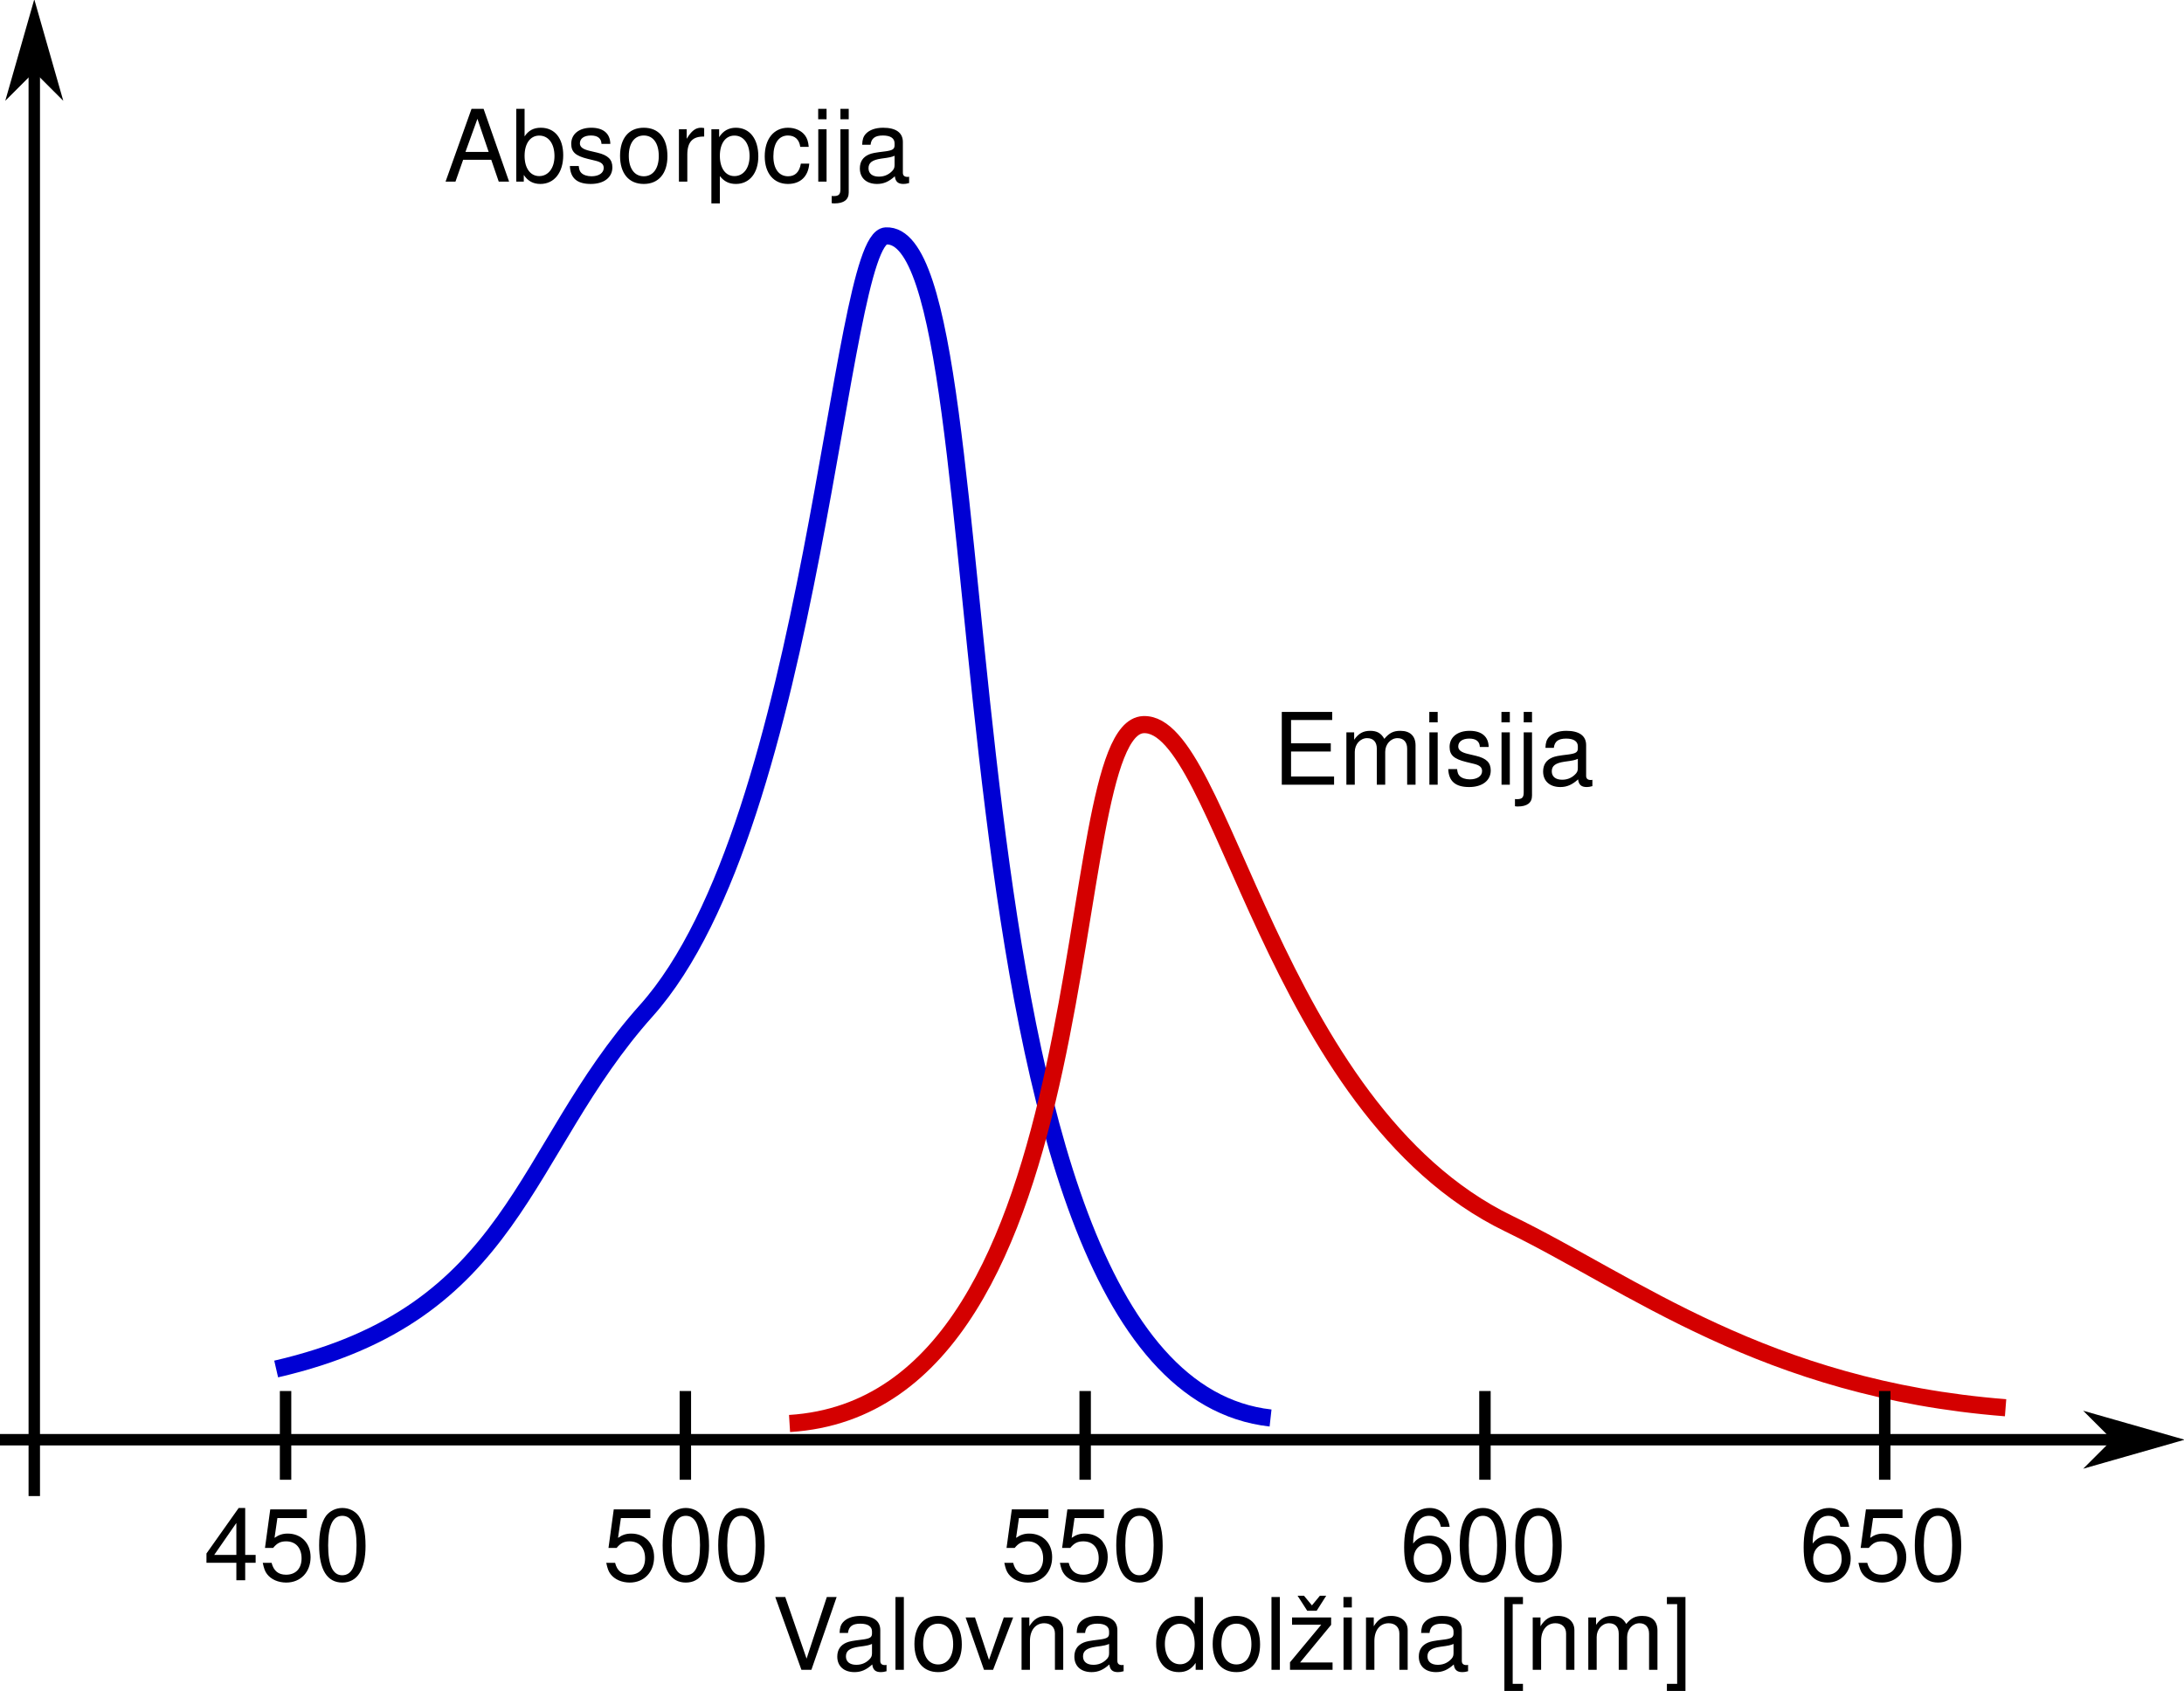
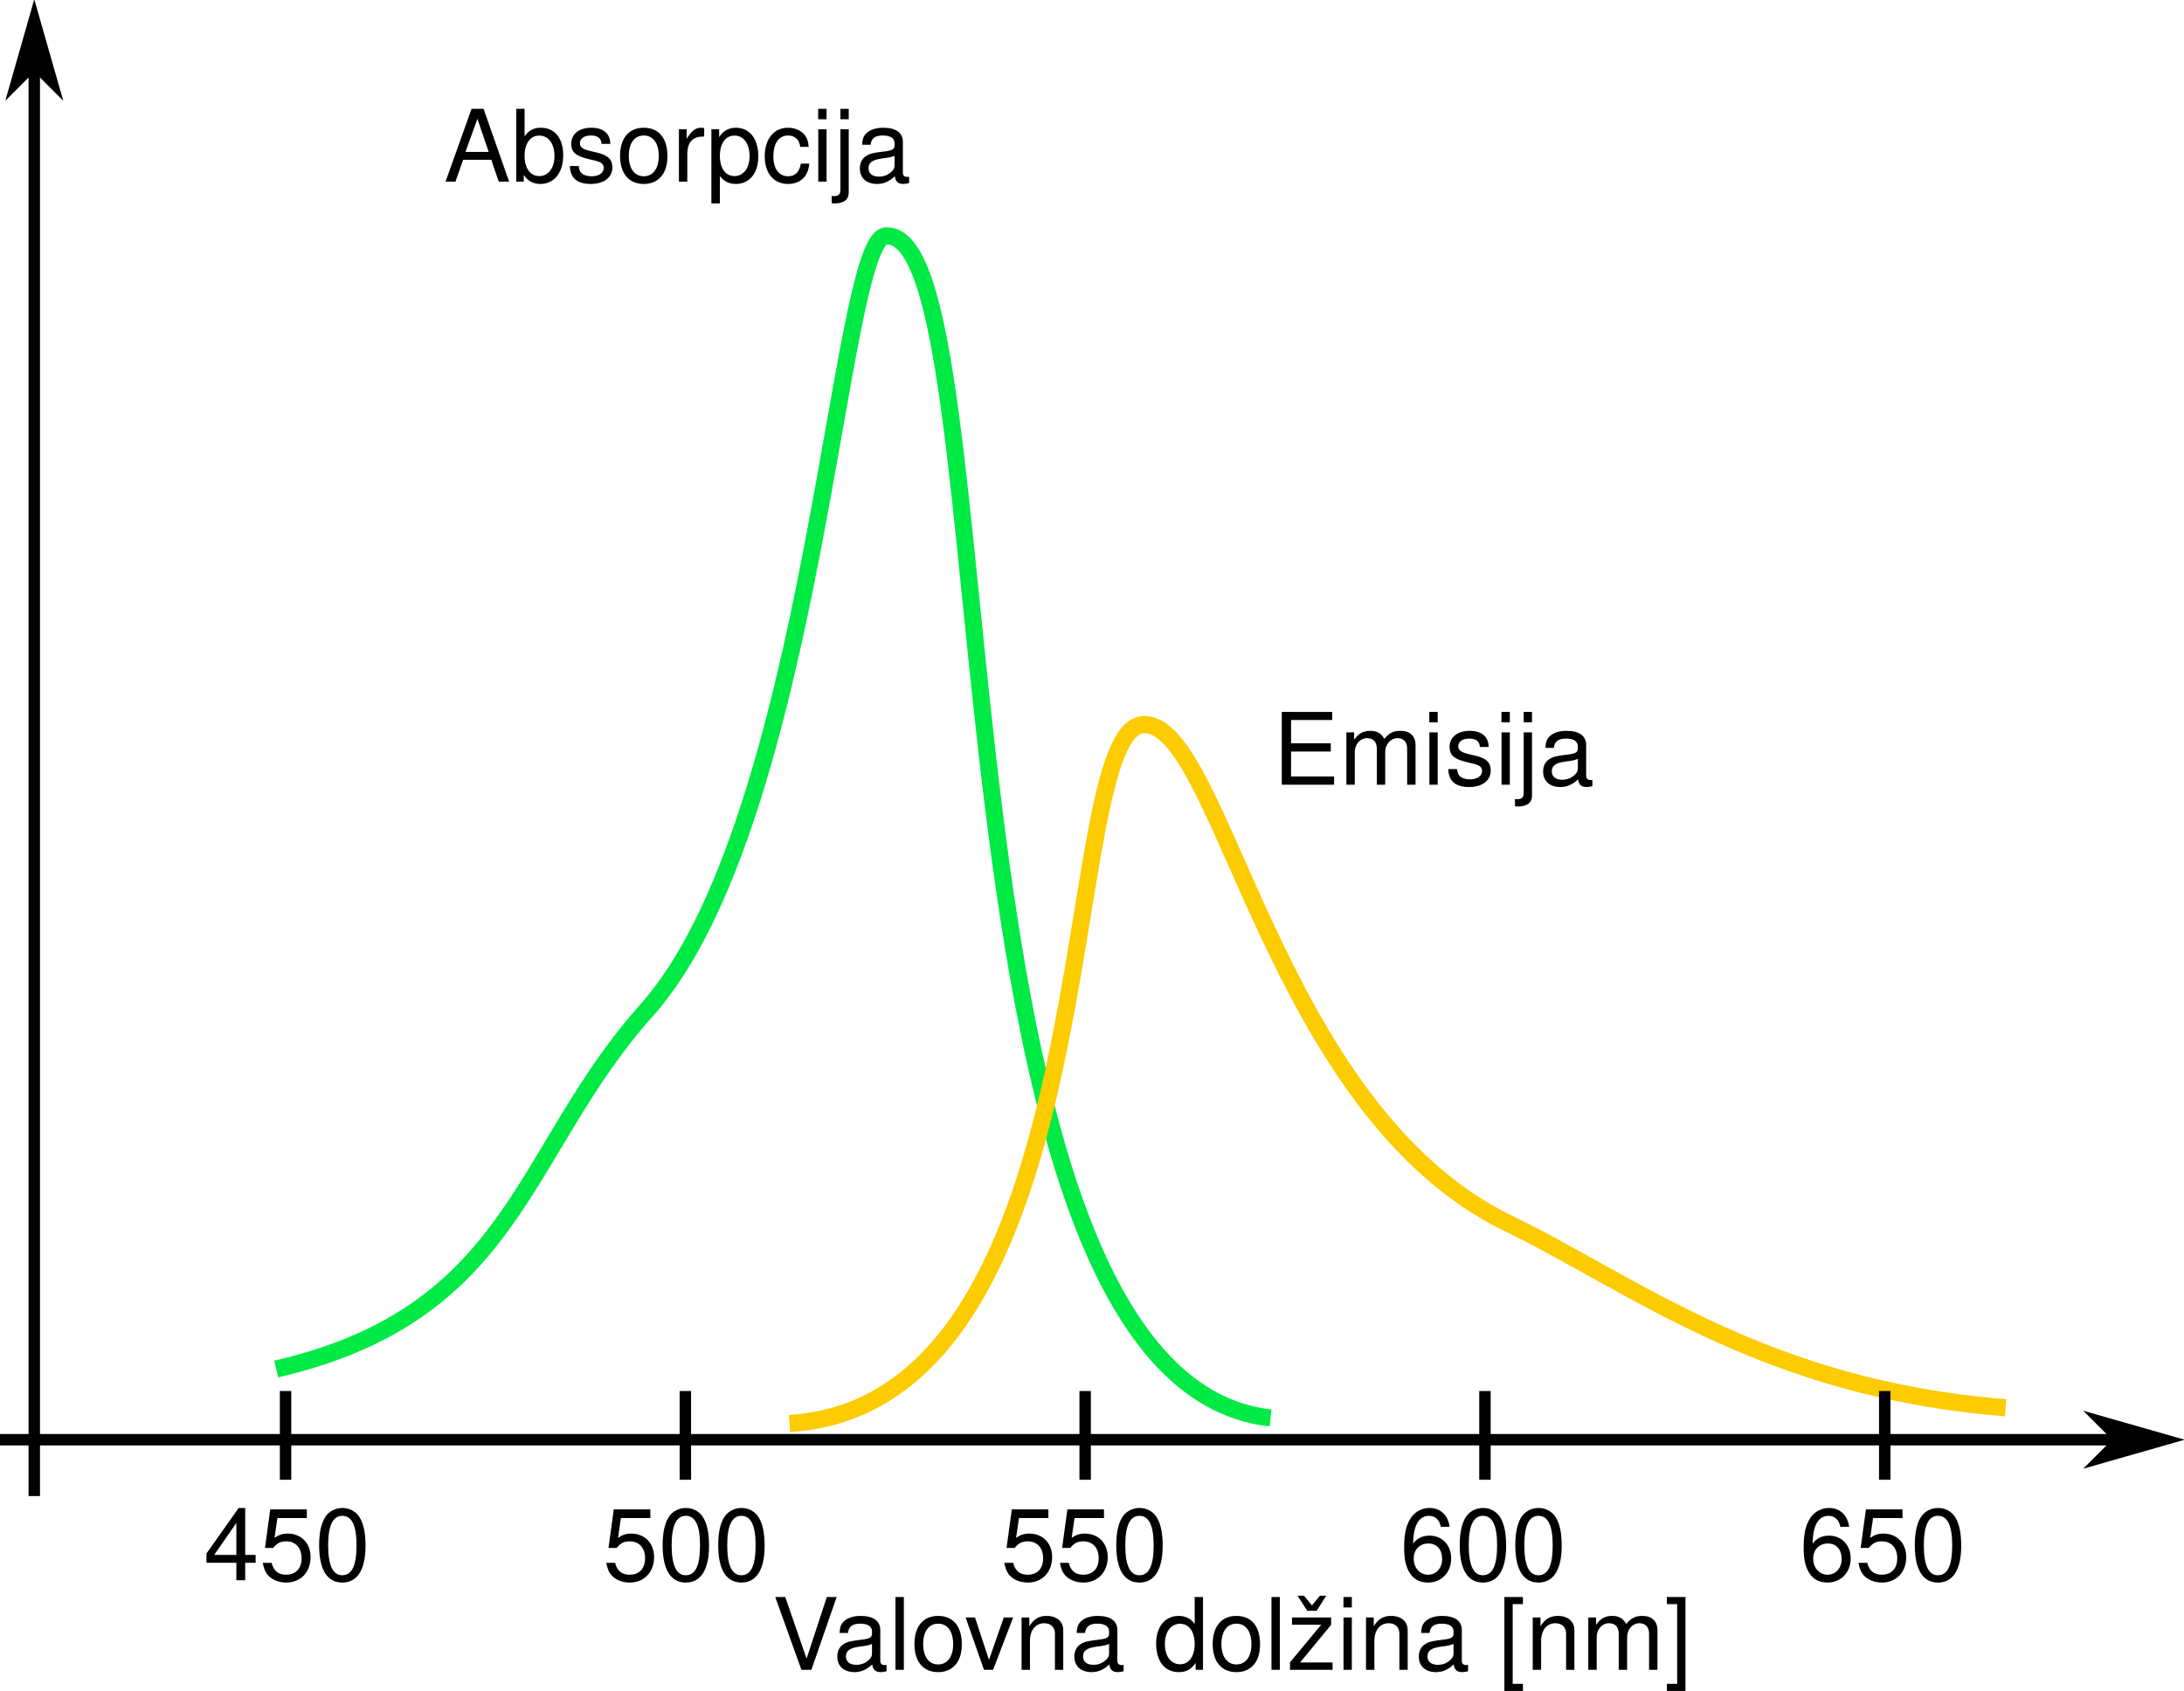
<svg xmlns="http://www.w3.org/2000/svg" width="107.921mm" height="83.574mm" viewBox="0 0 382.397 296.127" id="svg3560" version="1.1">
  <defs id="defs3562">
    <marker orient="auto" refY="0" refX="0" id="Arrow1Mend-3" style="overflow:visible">
      <path id="path4180-6" d="M 0,0 5,-5 -12.5,0 5,5 0,0 Z" style="fill:#000000;fill-opacity:1;fill-rule:evenodd;stroke:#000000;stroke-width:1pt;stroke-opacity:1" transform="matrix(-0.4,0,0,-0.4,-4,0)" />
    </marker>
    <marker orient="auto" refY="0" refX="0" id="Arrow1Mend" style="overflow:visible">
      <path id="path4180" d="M 0,0 5,-5 -12.5,0 5,5 0,0 Z" style="fill:#000000;fill-opacity:1;fill-rule:evenodd;stroke:#000000;stroke-width:1pt;stroke-opacity:1" transform="matrix(-0.4,0,0,-0.4,-4,0)" />
    </marker>
  </defs>
  <g id="layer1" transform="translate(-210.3382,-18.58438)">
    <path style="fill:none;fill-rule:evenodd;stroke:#000000;stroke-width:2;stroke-linecap:butt;stroke-linejoin:miter;stroke-miterlimit:4;stroke-dasharray:none;stroke-opacity:1;marker-end:url(#Arrow1Mend)" d="m 216.34,280.574 0,-258.17" id="path4165" />
    <path style="fill:none;fill-rule:evenodd;stroke:#000000;stroke-width:2;stroke-linecap:butt;stroke-linejoin:miter;stroke-miterlimit:4;stroke-dasharray:none;stroke-opacity:1;marker-end:url(#Arrow1Mend-3)" d="m 210.338,270.708 378.577,0" id="path4165-7" />
-     <path style="fill:none;fill-rule:evenodd;stroke:#0000d4;stroke-width:3;stroke-linecap:butt;stroke-linejoin:miter;stroke-miterlimit:4;stroke-dasharray:none;stroke-opacity:1" d="m 258.692,258.323 c 42.085,-9.713 42.709,-38.051 64.82,-62.77 29.5,-32.981 33.59,-135.282 41.949,-135.657 22.231,-0.997 5.728,200.138 67.339,207.009" id="path3555" />
-     <path style="fill:none;fill-rule:evenodd;stroke:#d40000;stroke-width:3;stroke-linecap:butt;stroke-linejoin:miter;stroke-miterlimit:4;stroke-dasharray:none;stroke-opacity:1" d="m 348.581,267.868 c 56.466,-3.52 46.562,-121.661 61.942,-122.386 13.822,-0.652 22.475,67.265 63.954,87.373 21.719,10.529 44.791,28.937 87.019,32.253" id="path3557" />
+     <path style="fill:none;fill-rule:evenodd;stroke:#00ea46;stroke-width:3;stroke-linecap:butt;stroke-linejoin:miter;stroke-miterlimit:4;stroke-dasharray:none;stroke-opacity:1" d="m 258.692,258.323 c 42.085,-9.713 42.709,-38.051 64.82,-62.77 29.5,-32.981 33.59,-135.282 41.949,-135.657 22.231,-0.997 5.728,200.138 67.339,207.009" id="path3555" />
+     <path style="fill:none;fill-rule:evenodd;stroke:#fccb00;stroke-width:3;stroke-linecap:butt;stroke-linejoin:miter;stroke-miterlimit:4;stroke-dasharray:none;stroke-opacity:1" d="m 348.581,267.868 c 56.466,-3.52 46.562,-121.661 61.942,-122.386 13.822,-0.652 22.475,67.265 63.954,87.373 21.719,10.529 44.791,28.937 87.019,32.253" id="path3557" />
    <path style="fill:none;fill-rule:evenodd;stroke:#000000;stroke-width:2;stroke-linecap:butt;stroke-linejoin:miter;stroke-miterlimit:4;stroke-dasharray:none;stroke-opacity:1" d="m 260.338,262.18 -1e-5,15.539" id="path3396" />
    <path style="fill:none;fill-rule:evenodd;stroke:#000000;stroke-width:2;stroke-linecap:butt;stroke-linejoin:miter;stroke-miterlimit:4;stroke-dasharray:none;stroke-opacity:1" d="m 330.338,262.18 -1e-5,15.539" id="path3396-6" />
    <path style="fill:none;fill-rule:evenodd;stroke:#000000;stroke-width:2;stroke-linecap:butt;stroke-linejoin:miter;stroke-miterlimit:4;stroke-dasharray:none;stroke-opacity:1" d="m 400.338,262.18 -1e-5,15.539" id="path3396-6-5" />
    <path style="fill:none;fill-rule:evenodd;stroke:#000000;stroke-width:2;stroke-linecap:butt;stroke-linejoin:miter;stroke-miterlimit:4;stroke-dasharray:none;stroke-opacity:1" d="m 470.338,262.18 -1e-5,15.539" id="path3396-6-5-5" />
    <path style="fill:none;fill-rule:evenodd;stroke:#000000;stroke-width:2;stroke-linecap:butt;stroke-linejoin:miter;stroke-miterlimit:4;stroke-dasharray:none;stroke-opacity:1" d="m 540.338,262.18 -10e-6,15.539" id="path3396-6-5-5-2" />
    <text id="text12643-5" y="311.001" x="345.547" style="font-style:normal;font-variant:normal;font-weight:normal;font-stretch:normal;font-size:56px;line-height:125%;font-family:'Nimbus Sans L';-inkscape-font-specification:Sans;letter-spacing:0px;word-spacing:0px;fill:#000000;fill-opacity:1;stroke:none;stroke-width:1px;stroke-linecap:butt;stroke-linejoin:miter;stroke-opacity:1" xml:space="preserve">
      <tspan style="font-size:17.5px" y="311.001" x="345.547" id="tspan12645-3">Valovna dolžina [nm]</tspan>
    </text>
    <text id="text12643-5-9" y="295.316" x="246.004" style="font-style:normal;font-variant:normal;font-weight:normal;font-stretch:normal;font-size:56px;line-height:125%;font-family:'Nimbus Sans L';-inkscape-font-specification:Sans;letter-spacing:0px;word-spacing:0px;fill:#000000;fill-opacity:1;stroke:none;stroke-width:1px;stroke-linecap:butt;stroke-linejoin:miter;stroke-opacity:1" xml:space="preserve">
      <tspan style="font-size:17.5px" y="295.316" x="246.004" id="tspan4446">450</tspan>
    </text>
    <text id="text12643-5-9-2" y="295.316" x="315.88" style="font-style:normal;font-variant:normal;font-weight:normal;font-stretch:normal;font-size:56px;line-height:125%;font-family:'Nimbus Sans L';-inkscape-font-specification:Sans;letter-spacing:0px;word-spacing:0px;fill:#000000;fill-opacity:1;stroke:none;stroke-width:1px;stroke-linecap:butt;stroke-linejoin:miter;stroke-opacity:1" xml:space="preserve">
      <tspan style="font-size:17.5px" y="295.316" x="315.88" id="tspan4446-0">500</tspan>
    </text>
    <text id="text12643-5-9-2-9" y="295.316" x="385.574" style="font-style:normal;font-variant:normal;font-weight:normal;font-stretch:normal;font-size:56px;line-height:125%;font-family:'Nimbus Sans L';-inkscape-font-specification:Sans;letter-spacing:0px;word-spacing:0px;fill:#000000;fill-opacity:1;stroke:none;stroke-width:1px;stroke-linecap:butt;stroke-linejoin:miter;stroke-opacity:1" xml:space="preserve">
      <tspan style="font-size:17.5px" y="295.316" x="385.574" id="tspan4446-0-6">550</tspan>
    </text>
    <text id="text12643-5-9-2-9-0" y="295.316" x="455.443" style="font-style:normal;font-variant:normal;font-weight:normal;font-stretch:normal;font-size:56px;line-height:125%;font-family:'Nimbus Sans L';-inkscape-font-specification:Sans;letter-spacing:0px;word-spacing:0px;fill:#000000;fill-opacity:1;stroke:none;stroke-width:1px;stroke-linecap:butt;stroke-linejoin:miter;stroke-opacity:1" xml:space="preserve">
      <tspan style="font-size:17.5px" y="295.316" x="455.443" id="tspan4446-0-6-2">600</tspan>
    </text>
    <text id="text12643-5-9-2-9-0-6" y="295.316" x="525.391" style="font-style:normal;font-variant:normal;font-weight:normal;font-stretch:normal;font-size:56px;line-height:125%;font-family:'Nimbus Sans L';-inkscape-font-specification:Sans;letter-spacing:0px;word-spacing:0px;fill:#000000;fill-opacity:1;stroke:none;stroke-width:1px;stroke-linecap:butt;stroke-linejoin:miter;stroke-opacity:1" xml:space="preserve">
      <tspan style="font-size:17.5px" y="295.316" x="525.391" id="tspan4446-0-6-2-8">650</tspan>
    </text>
    <text xml:space="preserve" style="font-style:normal;font-variant:normal;font-weight:normal;font-stretch:normal;font-size:56px;line-height:125%;font-family:'Nimbus Sans L';-inkscape-font-specification:Sans;letter-spacing:0px;word-spacing:0px;fill:#000000;fill-opacity:1;stroke:none;stroke-width:1px;stroke-linecap:butt;stroke-linejoin:miter;stroke-opacity:1" x="288.054" y="50.389" id="text12643-7">
      <tspan id="tspan12645-9" x="288.054" y="50.389" style="font-size:17.5px">Absorpcija</tspan>
    </text>
    <text xml:space="preserve" style="font-style:normal;font-variant:normal;font-weight:normal;font-stretch:normal;font-size:56px;line-height:125%;font-family:'Nimbus Sans L';-inkscape-font-specification:Sans;letter-spacing:0px;word-spacing:0px;fill:#000000;fill-opacity:1;stroke:none;stroke-width:1px;stroke-linecap:butt;stroke-linejoin:miter;stroke-opacity:1" x="433.187" y="156.004" id="text12643-7-2">
      <tspan id="tspan12645-9-0" x="433.187" y="156.004" style="font-size:17.5px">Emisija</tspan>
    </text>
  </g>
</svg>
